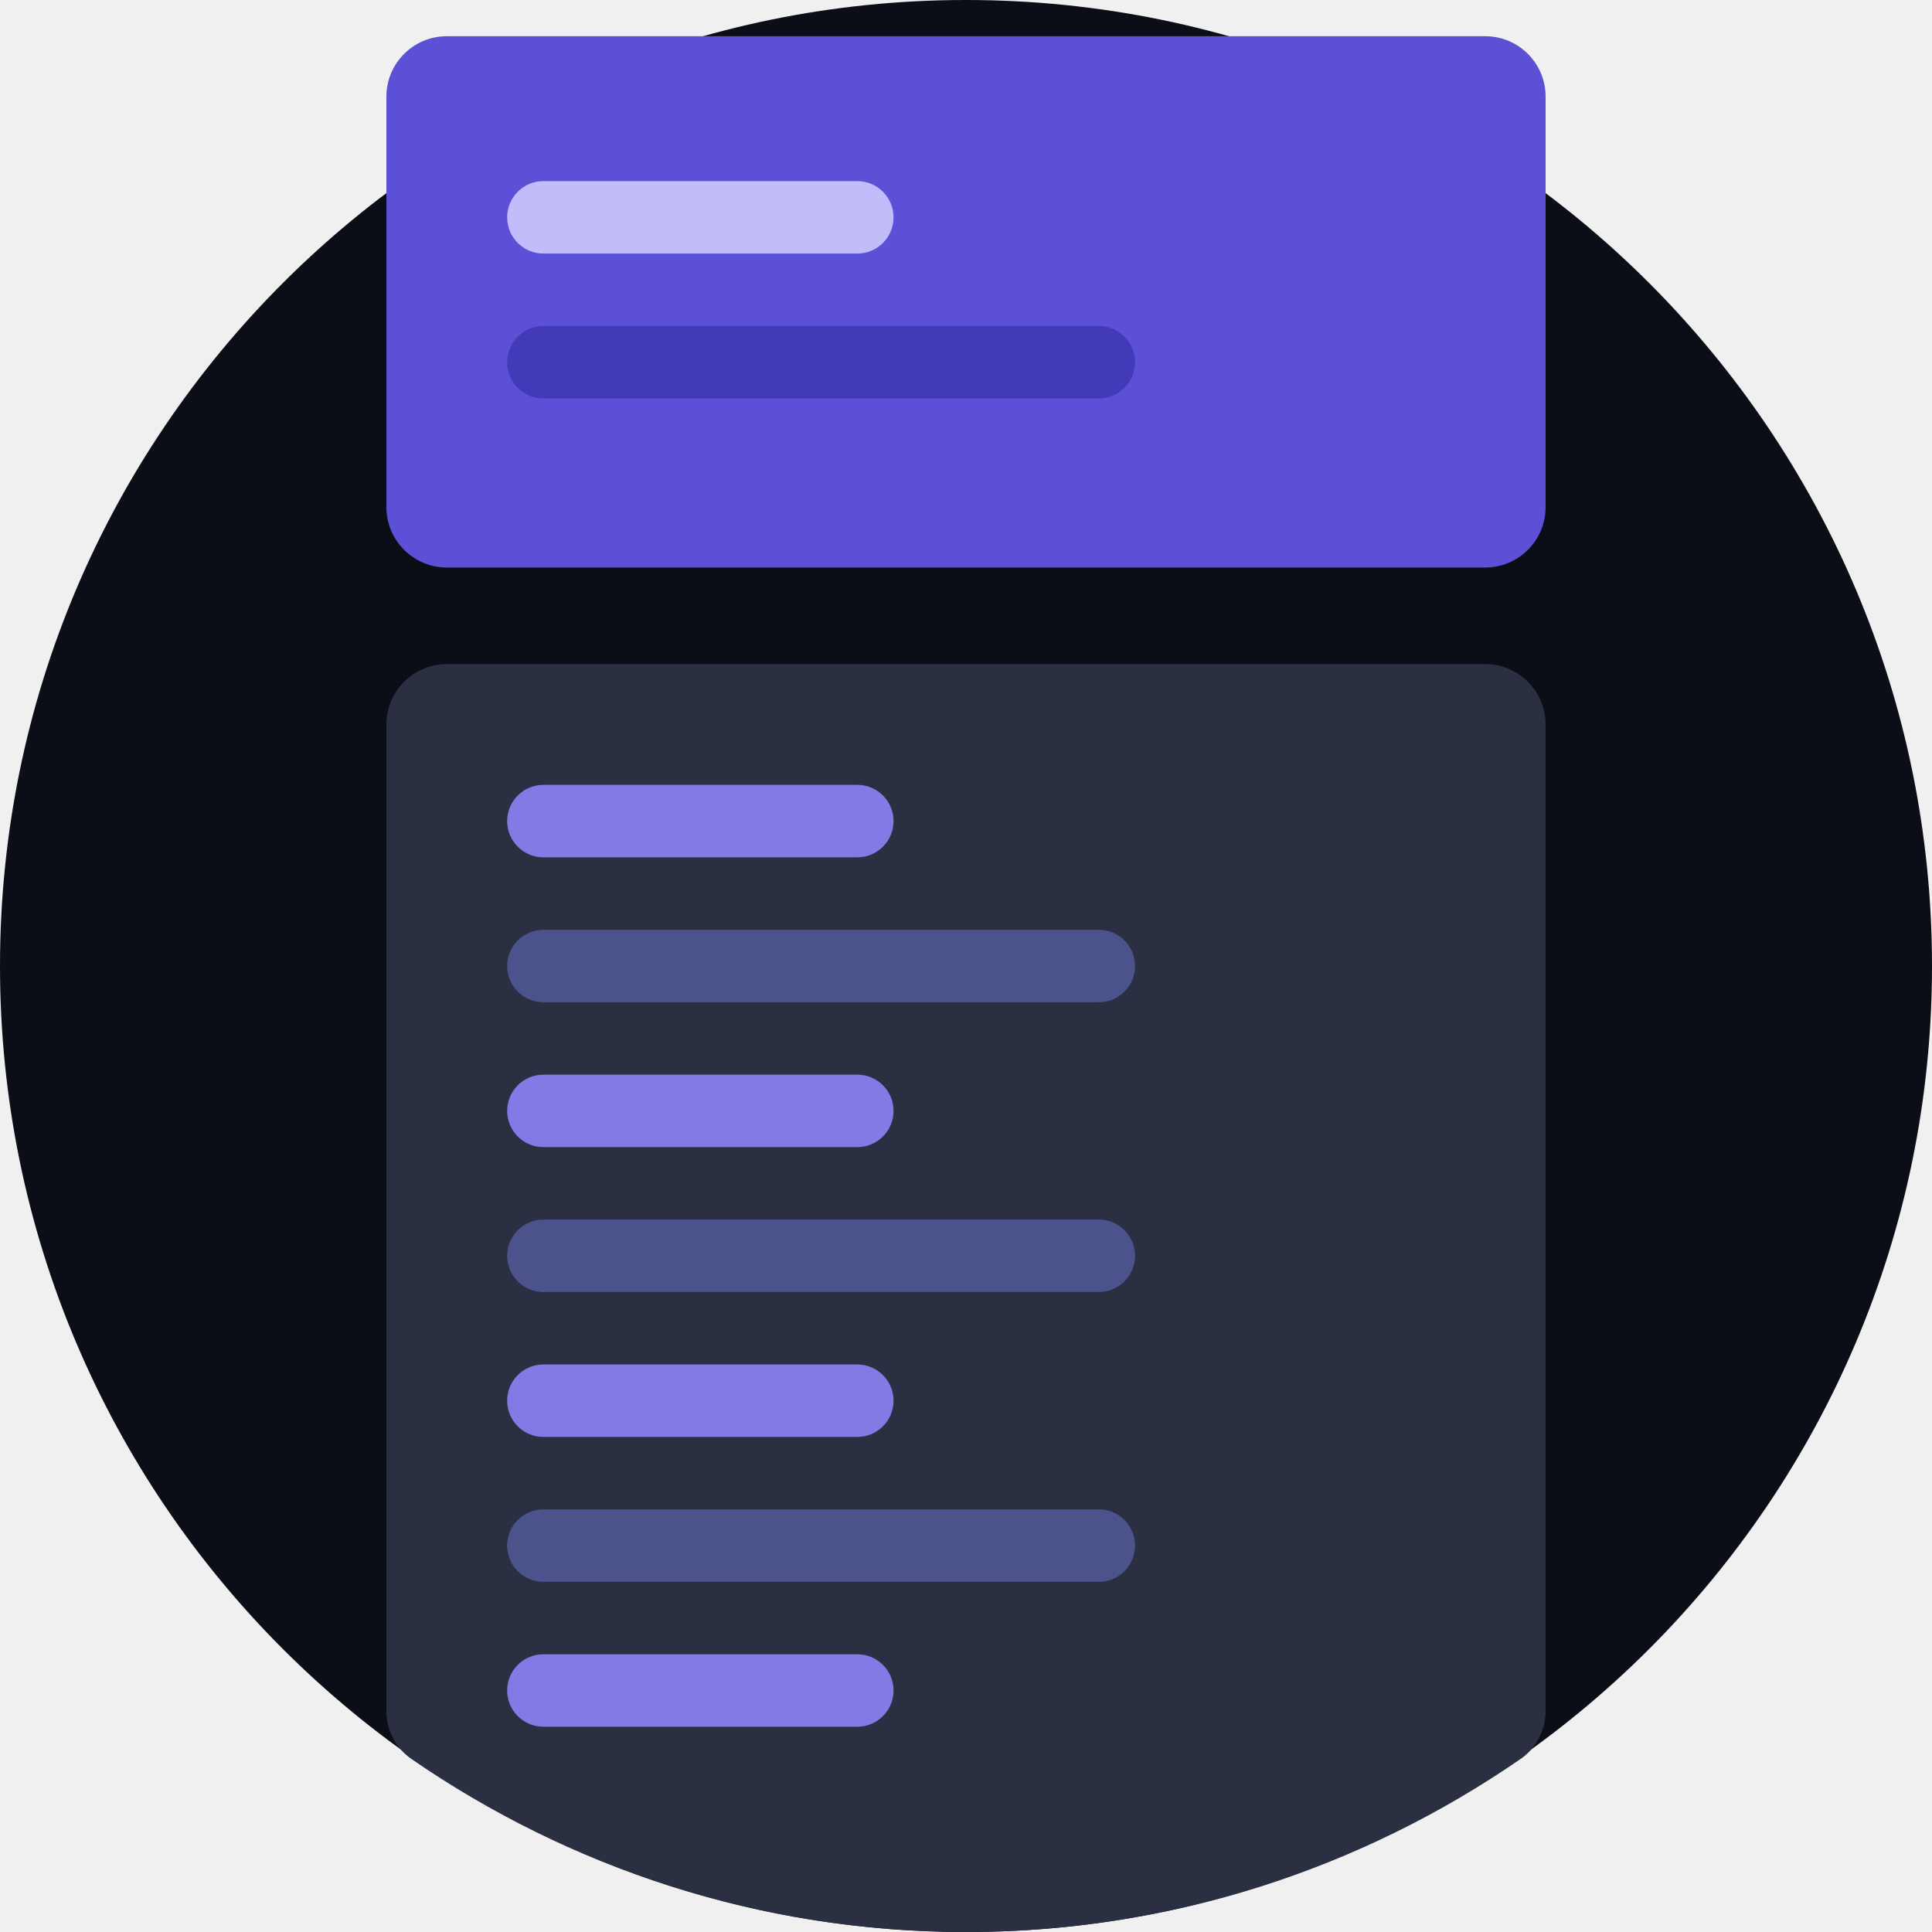
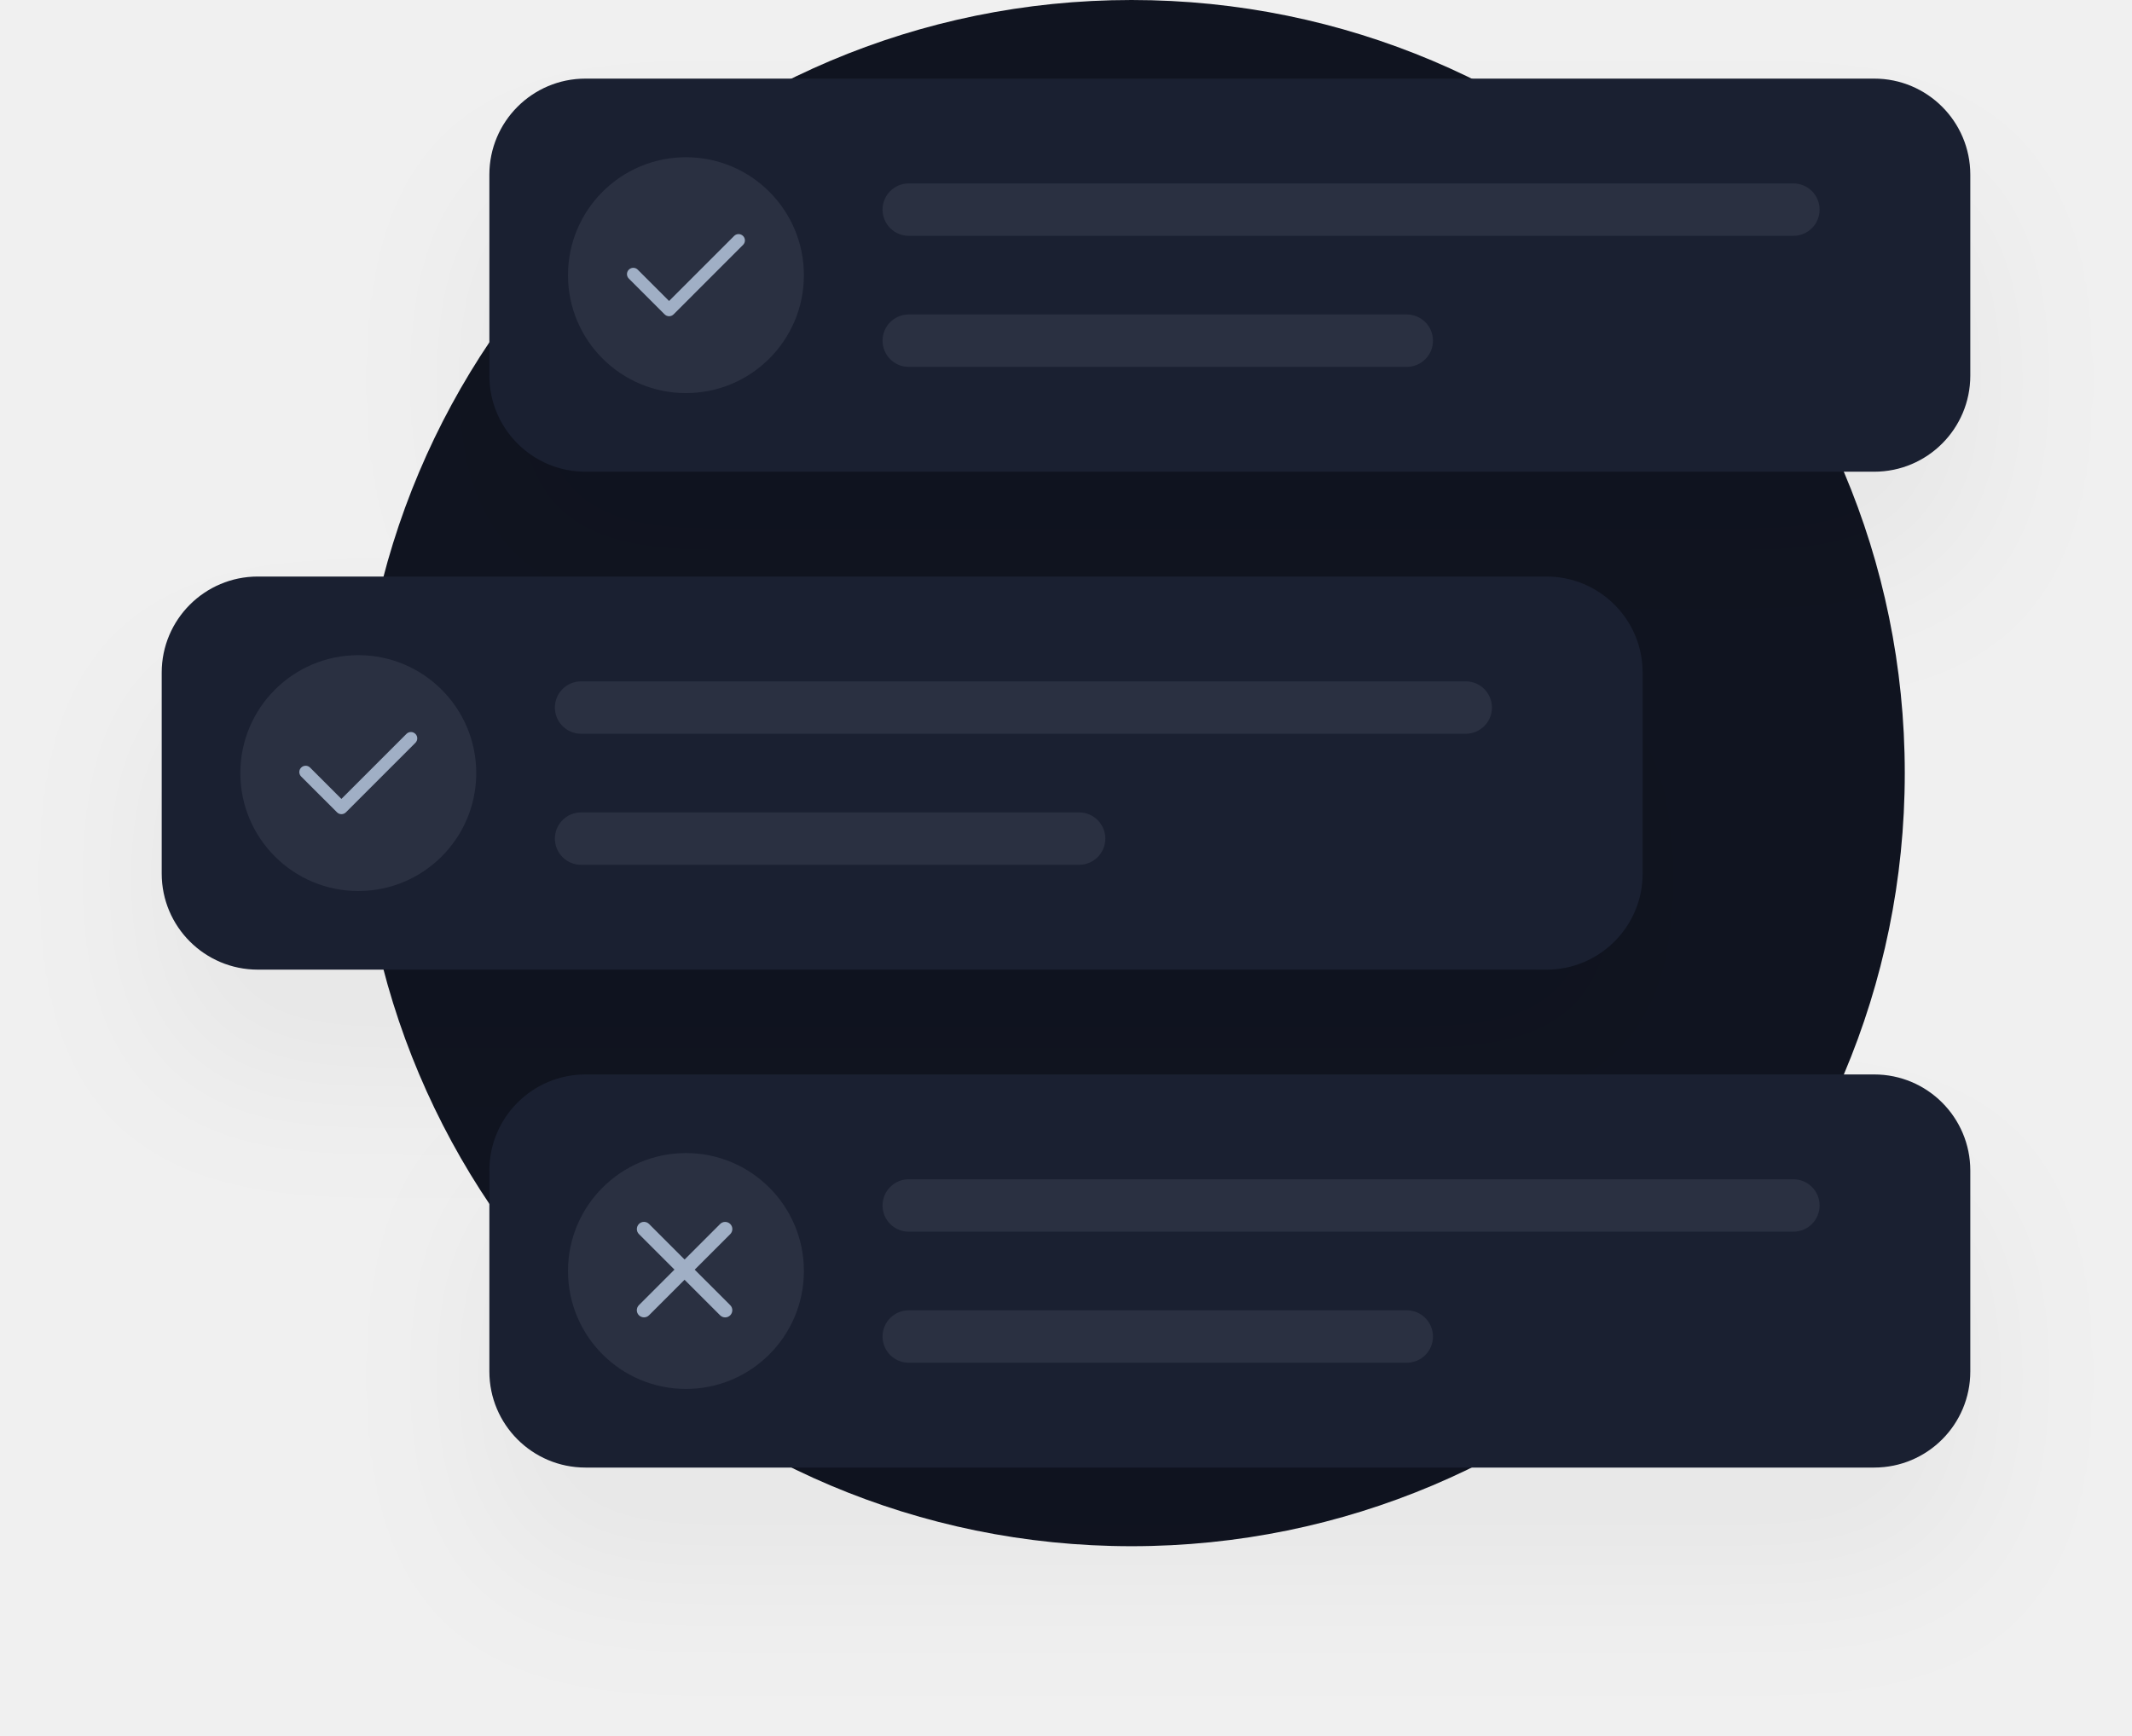
- <svg xmlns="http://www.w3.org/2000/svg" width="160" height="160" viewBox="0 0 160 160" fill="none">
-   <rect width="160" height="160" rx="80" fill="#0B0E16" />
-   <path fill-rule="evenodd" clip-rule="evenodd" d="M34.058 145.661C32.75 144.758 32 143.256 32 141.666V60C32 57.239 34.239 55 37 55H123C125.761 55 128 57.239 128 60V141.666C128 143.255 127.25 144.758 125.942 145.66C112.851 154.694 97.034 160 79.999 160C62.965 160 47.149 154.694 34.058 145.661Z" fill="#2A3041" />
-   <rect width="52" height="78" transform="translate(42 65)" fill="#2A3041" />
-   <rect width="32" height="6" rx="3" transform="matrix(-1 0 0 1 74 65)" fill="#847AE6" />
-   <rect width="52" height="6" rx="3" transform="matrix(-1 0 0 1 94 77)" fill="#4C528B" />
-   <rect width="32" height="6" rx="3" transform="matrix(-1 0 0 1 74 89)" fill="#847AE6" />
-   <rect width="52" height="6" rx="3" transform="matrix(-1 0 0 1 94 101)" fill="#4C528B" />
-   <rect width="32" height="6" rx="3" transform="matrix(-1 0 0 1 74 113)" fill="#847AE6" />
-   <rect width="52" height="6" rx="3" transform="matrix(-1 0 0 1 94 125)" fill="#4C528B" />
-   <rect width="32" height="6" rx="3" transform="matrix(-1 0 0 1 74 137)" fill="#847AE6" />
-   <path fill-rule="evenodd" clip-rule="evenodd" d="M128 8C128 5.239 125.761 3 123 3H37C34.239 3 32 5.239 32 8V42C32 44.761 34.239 47 37 47H123C125.761 47 128 44.761 128 42V8Z" fill="#5B50D6" />
-   <rect width="32" height="6" rx="3" transform="matrix(-1 0 0 1 74 15)" fill="#C2BCFA" />
-   <rect width="52" height="6" rx="3" transform="matrix(-1 0 0 1 94 27)" fill="#433AB8" />
+ <svg xmlns="http://www.w3.org/2000/svg" width="242" height="197" viewBox="0 0 242 197" fill="none">
+   <circle cx="128.439" cy="87.769" r="87.769" fill="#101420" />
+   <g filter="url(#filter0_d_18595_115289)">
+     <path d="M55.547 19.833C55.547 13.808 60.431 8.924 66.456 8.924H212.737C218.762 8.924 223.646 13.808 223.646 19.833V42.643C223.646 48.668 218.762 53.552 212.737 53.552H66.456C60.431 53.552 55.547 48.668 55.547 42.643V19.833Z" fill="#1A2031" />
+     <path d="M64.473 31.238C64.473 23.844 70.467 17.85 77.861 17.85C85.255 17.85 91.249 23.844 91.249 31.238C91.249 38.632 85.255 44.627 77.861 44.627C70.467 44.627 64.473 38.632 64.473 31.238Z" fill="#2A3041" />
+     <path d="M84.344 26.787C84.625 27.068 84.625 27.522 84.344 27.8L76.456 35.691C76.175 35.971 75.721 35.971 75.443 35.691L71.377 31.627C71.096 31.346 71.096 30.892 71.377 30.614C71.657 30.336 72.112 30.333 72.389 30.614L75.945 34.17L83.328 26.787C83.609 26.506 84.063 26.506 84.341 26.787H84.344Z" fill="#A0AFC5" />
+     <rect x="100.176" y="20.824" width="106.364" height="5.95" rx="2.975" fill="#2A3041" />
+     <rect x="100.176" y="35.701" width="62.479" height="5.95" rx="2.975" fill="#2A3041" />
+   </g>
+   <g filter="url(#filter1_d_18595_115289)">
+     <path d="M18.355 76.362C18.355 70.337 23.24 65.453 29.265 65.453H175.546C181.57 65.453 186.455 70.337 186.455 76.362V99.172C186.455 105.197 181.57 110.081 175.546 110.081H29.265C23.24 110.081 18.355 105.197 18.355 99.172V76.362Z" fill="#1A2031" />
+     <path d="M27.281 87.767C27.281 80.373 33.276 74.379 40.67 74.379C48.064 74.379 54.058 80.373 54.058 87.767C54.058 95.162 48.064 101.156 40.67 101.156C33.276 101.156 27.281 95.162 27.281 87.767Z" fill="#2A3041" />
+     <g clip-path="url(#clip0_18595_115289)">
+       <path d="M47.152 83.316C47.433 83.597 47.433 84.051 47.152 84.329L39.264 92.22C38.984 92.501 38.529 92.501 38.252 92.22L34.185 88.156C33.904 87.876 33.904 87.421 34.185 87.144C34.466 86.866 34.92 86.863 35.198 87.144L38.754 90.699L46.136 83.316C46.417 83.035 46.871 83.035 47.149 83.316H47.152Z" fill="#A0AFC5" />
+     </g>
+     <rect x="62.984" y="77.353" width="106.364" height="5.95" rx="2.975" fill="#2A3041" />
+     <rect x="62.984" y="92.231" width="62.479" height="5.95" rx="2.975" fill="#2A3041" />
+   </g>
+   <g filter="url(#filter2_d_18595_115289)">
+     <path d="M55.547 132.89C55.547 126.865 60.431 121.98 66.456 121.98H212.737C218.762 121.98 223.646 126.865 223.646 132.89V155.699C223.646 161.724 218.762 166.609 212.737 166.609H66.456C60.431 166.609 55.547 161.724 55.547 155.699V132.89Z" fill="#1A2031" />
+     <path d="M64.473 144.295C64.473 136.9 70.467 130.906 77.861 130.906C85.255 130.906 91.249 136.9 91.249 144.295C91.249 151.689 85.255 157.683 77.861 157.683C70.467 157.683 64.473 151.689 64.473 144.295Z" fill="#2A3041" />
+     <path d="M82.889 140.108C83.207 139.789 83.207 139.274 82.889 138.959C82.57 138.644 82.055 138.641 81.74 138.959L77.709 142.991L73.674 138.956C73.356 138.637 72.841 138.637 72.525 138.956C72.21 139.274 72.207 139.789 72.525 140.104L76.557 144.136L72.522 148.171C72.204 148.489 72.204 149.004 72.522 149.319C72.841 149.634 73.356 149.638 73.671 149.319L77.702 145.288L81.737 149.323C82.055 149.641 82.57 149.641 82.886 149.323C83.201 149.004 83.204 148.489 82.886 148.174L78.854 144.143L82.889 140.108Z" fill="#A0AFC5" />
+     <rect x="100.176" y="133.881" width="106.364" height="5.95" rx="2.975" fill="#2A3041" />
+     <rect x="100.176" y="148.758" width="62.479" height="5.95" rx="2.975" fill="#2A3041" />
+   </g>
+   <defs>
+     <filter id="filter0_d_18595_115289" x="37.696" y="2.973" width="203.8" height="80.331" filterUnits="userSpaceOnUse" color-interpolation-filters="sRGB">
+       <feFlood flood-opacity="0" result="BackgroundImageFix" />
+       <feColorMatrix in="SourceAlpha" type="matrix" values="0 0 0 0 0 0 0 0 0 0 0 0 0 0 0 0 0 0 127 0" result="hardAlpha" />
+       <feOffset dy="11.901" />
+       <feGaussianBlur stdDeviation="8.926" />
+       <feColorMatrix type="matrix" values="0 0 0 0 0 0 0 0 0 0 0 0 0 0 0 0 0 0 0.04 0" />
+       <feBlend mode="normal" in2="BackgroundImageFix" result="effect1_dropShadow_18595_115289" />
+       <feBlend mode="normal" in="SourceGraphic" in2="effect1_dropShadow_18595_115289" result="shape" />
+     </filter>
+     <filter id="filter1_d_18595_115289" x="0.504" y="59.503" width="203.8" height="80.331" filterUnits="userSpaceOnUse" color-interpolation-filters="sRGB">
+       <feFlood flood-opacity="0" result="BackgroundImageFix" />
+       <feColorMatrix in="SourceAlpha" type="matrix" values="0 0 0 0 0 0 0 0 0 0 0 0 0 0 0 0 0 0 127 0" result="hardAlpha" />
+       <feOffset dy="11.901" />
+       <feGaussianBlur stdDeviation="8.926" />
+       <feColorMatrix type="matrix" values="0 0 0 0 0 0 0 0 0 0 0 0 0 0 0 0 0 0 0.04 0" />
+       <feBlend mode="normal" in2="BackgroundImageFix" result="effect1_dropShadow_18595_115289" />
+       <feBlend mode="normal" in="SourceGraphic" in2="effect1_dropShadow_18595_115289" result="shape" />
+     </filter>
+     <filter id="filter2_d_18595_115289" x="37.696" y="116.03" width="203.8" height="80.331" filterUnits="userSpaceOnUse" color-interpolation-filters="sRGB">
+       <feFlood flood-opacity="0" result="BackgroundImageFix" />
+       <feColorMatrix in="SourceAlpha" type="matrix" values="0 0 0 0 0 0 0 0 0 0 0 0 0 0 0 0 0 0 127 0" result="hardAlpha" />
+       <feOffset dy="11.901" />
+       <feGaussianBlur stdDeviation="8.926" />
+       <feColorMatrix type="matrix" values="0 0 0 0 0 0 0 0 0 0 0 0 0 0 0 0 0 0 0.04 0" />
+       <feBlend mode="normal" in2="BackgroundImageFix" result="effect1_dropShadow_18595_115289" />
+       <feBlend mode="normal" in="SourceGraphic" in2="effect1_dropShadow_18595_115289" result="shape" />
+     </filter>
+     <clipPath id="clip0_18595_115289">
+       <rect width="14.876" height="14.876" fill="white" transform="translate(33.2324 80.3301)" />
+     </clipPath>
+   </defs>
</svg>
